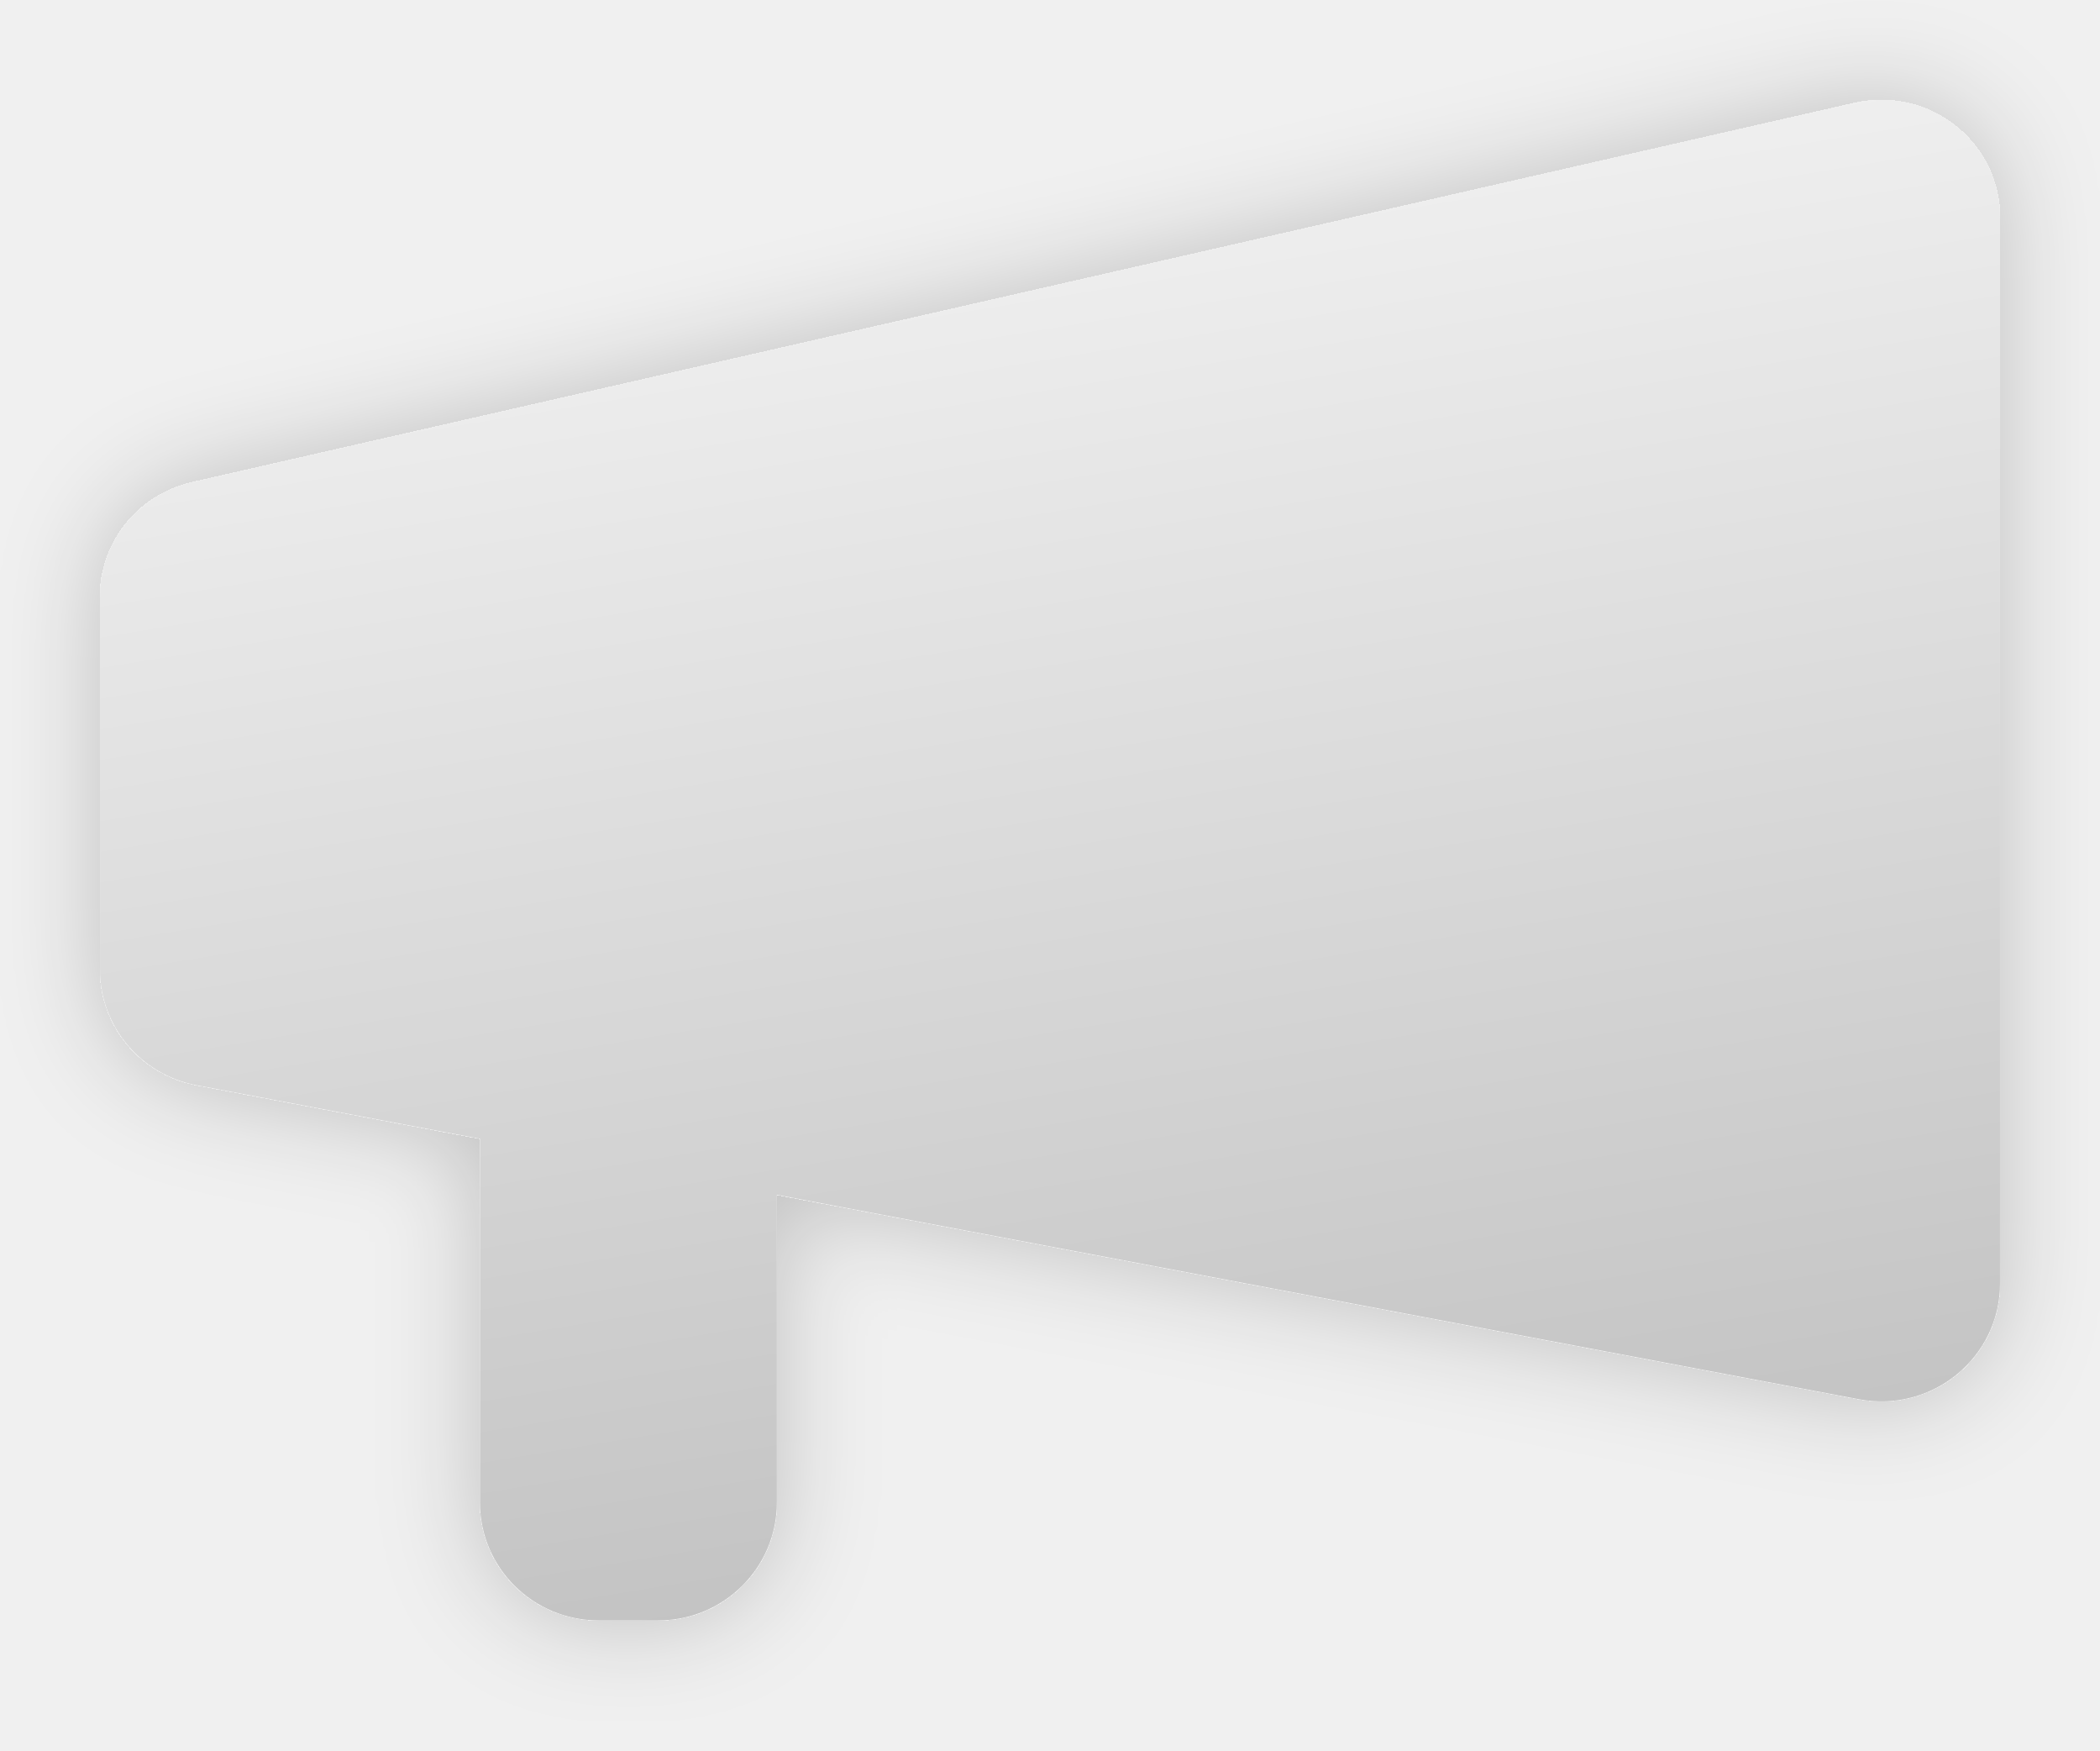
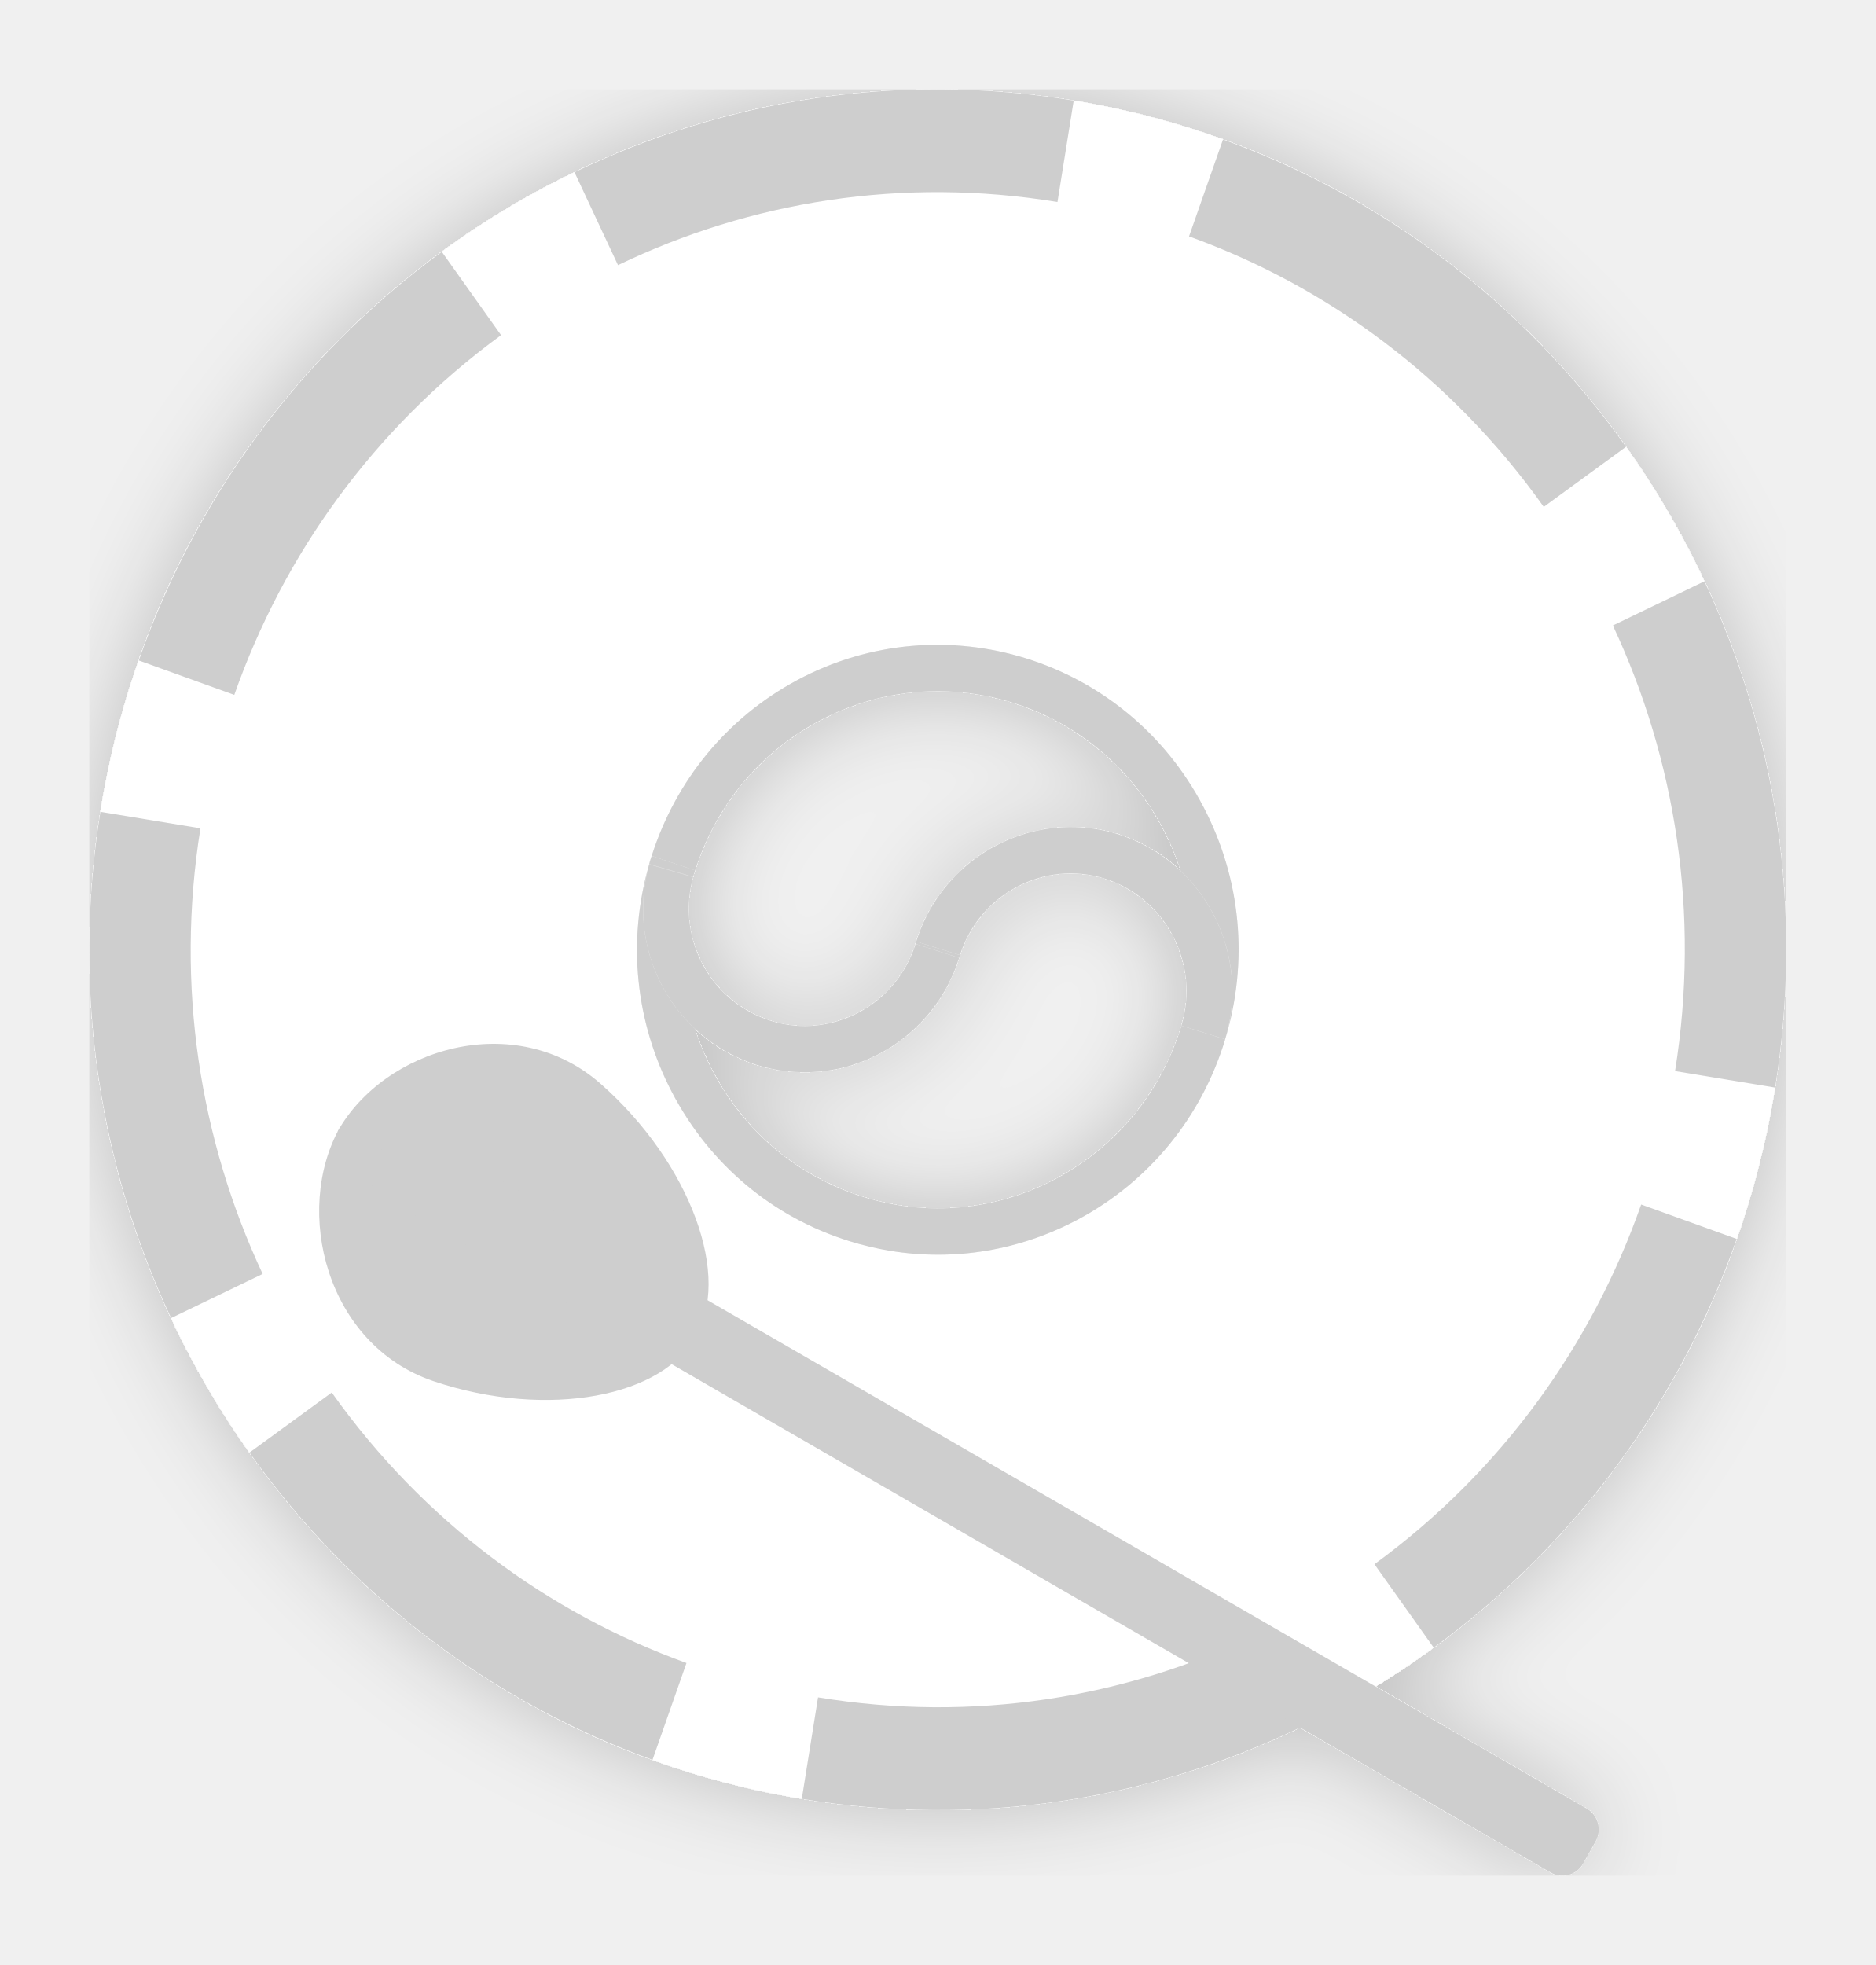
- <svg xmlns="http://www.w3.org/2000/svg" width="42" height="35" viewBox="0 0 42 35" fill="none">
-   <g filter="url(#filter0_d_167_985)">
-     <path d="M2 11.943C2 10.844 2.764 9.891 3.843 9.645L37.093 2.061C38.581 1.722 40 2.843 40 4.359V25.662C40 27.14 38.645 28.254 37.181 27.978L3.931 21.698C2.811 21.486 2 20.514 2 19.382V11.943Z" fill="url(#paint0_linear_167_985)" />
-     <path d="M9.6 20.612C9.6 19.31 10.663 18.255 11.975 18.255H13.162C14.474 18.255 15.537 19.31 15.537 20.612V30.042C15.537 31.345 14.474 32.4 13.162 32.4H11.975C10.663 32.4 9.6 31.345 9.6 30.042V20.612Z" fill="url(#paint1_linear_167_985)" />
+ <svg xmlns="http://www.w3.org/2000/svg" width="42" height="44" viewBox="0 0 42 44" fill="none">
+   <g clip-path="url(#clip0_578_10546)" filter="url(#filter0_d_578_10546)">
+     <path d="M24.045 2.252C13.689 0.546 3.93 7.676 2.248 18.177C0.566 28.678 7.598 38.573 17.954 40.278C28.311 41.983 38.069 34.854 39.751 24.353C41.433 13.852 34.401 3.957 24.045 2.252ZM27.436 23.272C26.907 25.015 25.741 26.445 24.152 27.299C22.842 28.002 21.373 28.245 19.934 28.008C19.628 27.958 19.323 27.885 19.021 27.791C17.302 27.255 15.891 26.073 15.049 24.461C14.225 22.884 14.043 21.071 14.535 19.357C14.535 19.356 14.535 19.355 14.536 19.354L14.542 19.331C14.548 19.307 14.555 19.284 14.562 19.26V19.258C14.57 19.234 14.577 19.21 14.586 19.187L14.594 19.164C15.135 17.465 16.291 16.068 17.848 15.232C21.129 13.47 25.212 14.742 26.95 18.07C27.792 19.681 27.964 21.529 27.436 23.272H27.436Z" fill="white" />
+     <path d="M14.538 19.348C14.556 19.284 14.573 19.227 14.592 19.17C14.592 19.168 14.593 19.166 14.594 19.164L14.586 19.187C14.578 19.211 14.57 19.234 14.563 19.258V19.26C14.555 19.284 14.549 19.308 14.542 19.332L14.536 19.354C14.536 19.354 14.536 19.352 14.537 19.351C14.537 19.35 14.537 19.349 14.538 19.348V19.348Z" fill="#CECECE" />
+     <path d="M24.737 19.673C23.377 19.248 21.922 20.023 21.494 21.4C21.922 20.024 23.377 19.249 24.737 19.673Z" fill="#CECECE" />
+     <path d="M21.494 21.399L21.482 21.438L21.483 21.438L21.494 21.399Z" fill="#CECECE" />
+     <path d="M17.579 23.98C17.505 23.971 17.432 23.962 17.359 23.947C17.387 23.953 17.416 23.96 17.444 23.965C17.489 23.972 17.534 23.975 17.578 23.98H17.579Z" fill="#CECECE" />
+     <path d="M14.536 19.354C14.536 19.354 14.536 19.357 14.535 19.358C14.535 19.357 14.536 19.356 14.537 19.354H14.536Z" fill="#CECECE" />
+     <path d="M17.848 15.232C16.291 16.068 15.136 17.465 14.594 19.164L15.566 19.49C15.55 19.537 15.536 19.586 15.522 19.634C15.536 19.586 15.55 19.538 15.566 19.489C16.025 18.045 17.006 16.859 18.328 16.149C19.469 15.536 20.723 15.356 21.909 15.551C23.615 15.832 25.177 16.891 26.047 18.555C26.207 18.862 26.338 19.178 26.441 19.502C26.399 19.462 26.355 19.424 26.311 19.386C27.385 20.308 27.876 21.824 27.437 23.272C27.965 21.528 27.793 19.681 26.951 18.069C25.213 14.742 21.13 13.47 17.849 15.231L17.848 15.232Z" fill="#CECECE" />
+     <path d="M20.519 21.084C21.005 19.534 22.42 18.536 23.944 18.521C22.417 18.535 21 19.536 20.519 21.084H20.519Z" fill="#CECECE" />
+     <path d="M14.537 19.351C14.537 19.351 14.536 19.353 14.536 19.354C14.536 19.354 14.536 19.352 14.537 19.351Z" fill="#CECECE" />
+     <path d="M14.538 19.348L15.522 19.632V19.633C15.536 19.585 15.55 19.537 15.566 19.489L14.594 19.164C14.594 19.164 14.592 19.168 14.592 19.17C14.573 19.226 14.556 19.283 14.538 19.347V19.348Z" fill="#CECECE" />
+     <path d="M26.458 22.967C26.879 21.578 26.107 20.1 24.737 19.673C26.107 20.101 26.879 21.578 26.458 22.967Z" fill="#CECECE" />
+     <path d="M21.483 21.438V21.439L21.479 21.448L21.483 21.438Z" fill="#CECECE" />
+     <path d="M20.517 21.093L20.505 21.131L20.513 21.102L20.517 21.092V21.093Z" fill="#CECECE" />
+     <path d="M23.945 18.521C24.306 18.517 24.674 18.568 25.038 18.681C24.675 18.568 24.307 18.517 23.945 18.521Z" fill="#CECECE" />
+     <path d="M23.672 26.382C22.324 27.106 20.779 27.254 19.322 26.799C17.863 26.345 16.668 25.342 15.954 23.975C15.796 23.673 15.666 23.361 15.564 23.041C15.584 23.06 15.607 23.076 15.629 23.095C14.616 22.195 14.15 20.766 14.536 19.357C14.044 21.071 14.226 22.883 15.05 24.461C15.892 26.073 17.303 27.256 19.022 27.791C19.323 27.885 19.628 27.957 19.935 28.008C21.373 28.244 22.842 28.002 24.153 27.299C25.742 26.445 26.909 25.015 27.437 23.272L26.458 22.967C26.01 24.445 25.021 25.658 23.673 26.381L23.672 26.382Z" fill="#CECECE" />
+     <path d="M16.796 22.662C15.737 22.093 15.188 20.851 15.521 19.633C15.521 19.636 15.521 19.637 15.52 19.639C15.187 20.851 15.737 22.092 16.796 22.662V22.662Z" fill="#CECECE" />
+     <path d="M21.479 21.447C21.468 21.481 21.454 21.513 21.443 21.547C21.454 21.513 21.469 21.481 21.479 21.447L21.479 21.447Z" fill="#CECECE" />
+     <path d="M14.538 19.348C14.538 19.348 14.537 19.35 14.537 19.351C14.537 19.35 14.537 19.349 14.538 19.348Z" fill="#CECECE" />
+     <path d="M15.628 23.095C15.684 23.145 15.742 23.193 15.802 23.24C15.842 23.272 15.882 23.302 15.924 23.332C15.987 23.378 16.053 23.42 16.12 23.462C16.162 23.487 16.202 23.514 16.245 23.538C16.32 23.581 16.399 23.619 16.478 23.656C16.516 23.674 16.553 23.694 16.592 23.711C16.711 23.763 16.834 23.81 16.961 23.85C17.067 23.883 17.174 23.909 17.28 23.932C17.307 23.937 17.333 23.943 17.36 23.947C17.433 23.961 17.506 23.971 17.579 23.98C17.627 23.986 17.674 23.993 17.721 23.997C17.79 24.003 17.858 24.005 17.927 24.007C17.973 24.008 18.018 24.011 18.063 24.01C18.135 24.009 18.206 24.004 18.276 23.999C18.318 23.996 18.361 23.995 18.403 23.99C18.483 23.981 18.561 23.968 18.641 23.954C18.685 23.946 18.73 23.939 18.774 23.93C18.867 23.909 18.96 23.887 19.051 23.859C19.106 23.842 19.159 23.821 19.212 23.802C19.263 23.785 19.313 23.768 19.363 23.748C19.421 23.725 19.477 23.698 19.533 23.671C19.576 23.651 19.619 23.633 19.661 23.611C19.72 23.581 19.776 23.548 19.833 23.515C19.871 23.493 19.909 23.471 19.946 23.448C20.004 23.412 20.059 23.373 20.114 23.333C20.148 23.309 20.182 23.285 20.215 23.259C20.27 23.217 20.324 23.172 20.377 23.127C20.407 23.101 20.437 23.074 20.466 23.047C20.519 22.999 20.57 22.949 20.62 22.897C20.647 22.869 20.673 22.841 20.699 22.812C20.748 22.758 20.796 22.702 20.842 22.645C20.866 22.616 20.889 22.585 20.911 22.554C20.956 22.495 21 22.435 21.041 22.373C21.062 22.34 21.081 22.306 21.102 22.273C21.141 22.21 21.18 22.147 21.215 22.081C21.235 22.042 21.253 22.001 21.272 21.961C21.303 21.898 21.334 21.836 21.362 21.771C21.392 21.699 21.418 21.623 21.444 21.548C21.455 21.514 21.469 21.482 21.48 21.448L20.504 21.137L20.514 21.103L20.506 21.132C20.078 22.508 18.623 23.283 17.263 22.859C17.178 22.833 17.096 22.802 17.015 22.768C16.94 22.736 16.867 22.702 16.797 22.663C15.738 22.094 15.188 20.852 15.521 19.641L14.537 19.355C14.537 19.355 14.537 19.357 14.536 19.358C14.151 20.768 14.617 22.197 15.629 23.096L15.628 23.095Z" fill="#CECECE" />
+     <path d="M26.31 19.386C26.306 19.383 26.302 19.378 26.297 19.374C26.216 19.305 26.131 19.241 26.043 19.179C26.029 19.169 26.015 19.159 26.001 19.149C25.916 19.09 25.828 19.036 25.737 18.984C25.72 18.975 25.703 18.965 25.686 18.956C25.593 18.906 25.498 18.858 25.401 18.816C25.386 18.81 25.372 18.804 25.357 18.798C25.253 18.755 25.147 18.714 25.037 18.68C24.674 18.567 24.306 18.516 23.944 18.52C22.42 18.535 21.005 19.533 20.519 21.083L21.497 21.386L21.482 21.438L21.493 21.399C21.921 20.022 23.377 19.247 24.736 19.672C26.107 20.099 26.878 21.577 26.457 22.966L27.436 23.271C27.875 21.823 27.384 20.307 26.31 19.385L26.31 19.386Z" fill="#CECECE" />
+     <path d="M15.522 19.634C15.522 19.634 15.521 19.638 15.52 19.64C15.521 19.638 15.521 19.636 15.522 19.634Z" fill="#CECECE" />
+     <path d="M14.538 19.348C14.538 19.348 14.537 19.35 14.537 19.351C14.537 19.352 14.536 19.353 14.536 19.354L15.519 19.639C15.519 19.639 15.521 19.636 15.521 19.634V19.632L14.537 19.348H14.538Z" fill="#CECECE" />
+     <path d="M20.517 21.094C20.518 21.09 20.519 21.087 20.52 21.084L20.517 21.094H20.517Z" fill="#CECECE" />
+     <path d="M20.52 21.084L20.517 21.094L20.52 21.084Z" fill="#CECECE" />
+     <path d="M21.48 21.448L21.483 21.439C21.481 21.442 21.48 21.445 21.479 21.448H21.48Z" fill="#CECECE" />
+     <path d="M20.516 21.092L20.513 21.102L20.503 21.136L21.479 21.447C21.48 21.444 21.481 21.441 21.482 21.439L21.497 21.387L20.52 21.084C20.518 21.086 20.517 21.089 20.516 21.092Z" fill="#CECECE" />
+     <path d="M20.517 21.092L20.513 21.103L20.517 21.092Z" fill="#CECECE" />
+     <path d="M24.046 2.252C20.093 1.601 16.228 2.238 12.865 3.857L13.839 5.937C16.8 4.512 20.202 3.951 23.681 4.524L24.045 2.251L24.046 2.252Z" fill="#CECECE" />
+     <path d="M36.413 10.005C34.072 6.711 30.894 4.39 27.388 3.124L26.627 5.293C29.714 6.408 32.51 8.45 34.571 11.35L36.413 10.005Z" fill="#CECECE" />
+     <path d="M39.752 24.353C40.394 20.346 39.765 16.427 38.168 13.017L36.118 14.005C37.523 17.006 38.076 20.456 37.511 23.984L39.752 24.353L39.752 24.353Z" fill="#CECECE" />
+     <path d="M32.106 36.893C35.354 34.52 37.643 31.298 38.891 27.742L36.752 26.971C35.653 30.101 33.639 32.937 30.779 35.026L32.106 36.893Z" fill="#CECECE" />
+     <path d="M17.954 40.279C21.907 40.93 25.772 40.293 29.135 38.673L28.161 36.594C25.2 38.019 21.798 38.58 18.319 38.007L17.955 40.28L17.954 40.279Z" fill="#CECECE" />
+     <path d="M5.587 32.526C7.928 35.82 11.106 38.141 14.612 39.407L15.373 37.238C12.286 36.123 9.49 34.081 7.429 31.181L5.587 32.526Z" fill="#CECECE" />
+     <path d="M2.248 18.177C1.606 22.185 2.235 26.104 3.832 29.514L5.882 28.526C4.477 25.525 3.924 22.075 4.489 18.547L2.248 18.178L2.248 18.177Z" fill="#CECECE" />
+     <path d="M9.894 5.638C6.646 8.011 4.357 11.233 3.108 14.789L5.247 15.56C6.347 12.43 8.361 9.594 11.221 7.505L9.894 5.638H9.894Z" fill="#CECECE" />
+     <path d="M15.553 29.953C16.404 28.631 15.475 26.055 13.454 24.271C11.538 22.581 8.609 23.47 7.562 25.333L15.553 29.953Z" fill="#CECECE" />
+     <path d="M15.602 29.866C14.913 31.282 12.254 31.784 9.711 30.928C7.3 30.117 6.564 27.109 7.611 25.246L15.602 29.866Z" fill="#CECECE" />
+     <path d="M35.534 40.498L9.371 25.372C9.117 25.225 8.793 25.315 8.648 25.573L8.368 26.071C8.223 26.328 8.312 26.657 8.566 26.803L34.729 41.929C34.983 42.076 35.307 41.986 35.452 41.728L35.732 41.231C35.877 40.973 35.788 40.645 35.534 40.498Z" fill="#CECECE" />
  </g>
  <defs>
-     <filter id="filter0_d_167_985" x="0" y="0" width="42" height="34.4" filterUnits="userSpaceOnUse" color-interpolation-filters="sRGB">
+     <filter id="filter0_d_578_10546" x="0" y="0" width="42" height="44" filterUnits="userSpaceOnUse" color-interpolation-filters="sRGB">
      <feFlood flood-opacity="0" result="BackgroundImageFix" />
      <feColorMatrix in="SourceAlpha" type="matrix" values="0 0 0 0 0 0 0 0 0 0 0 0 0 0 0 0 0 0 127 0" result="hardAlpha" />
      <feOffset />
      <feGaussianBlur stdDeviation="1" />
      <feComposite in2="hardAlpha" operator="out" />
      <feColorMatrix type="matrix" values="0 0 0 0 0 0 0 0 0 0 0 0 0 0 0 0 0 0 0.2 0" />
-       <feBlend mode="normal" in2="BackgroundImageFix" result="effect1_dropShadow_167_985" />
-       <feBlend mode="normal" in="SourceGraphic" in2="effect1_dropShadow_167_985" result="shape" />
+       <feBlend mode="normal" in2="BackgroundImageFix" result="effect1_dropShadow_578_10546" />
+       <feBlend mode="normal" in="SourceGraphic" in2="effect1_dropShadow_578_10546" result="shape" />
    </filter>
-     <linearGradient id="paint0_linear_167_985" x1="13.4" y1="2" x2="18.779" y2="34.789" gradientUnits="userSpaceOnUse">
-       <stop stop-color="#F5F5F5" />
-       <stop offset="1" stop-color="#BEBEBE" />
-     </linearGradient>
-     <linearGradient id="paint1_linear_167_985" x1="13.4" y1="2" x2="18.779" y2="34.789" gradientUnits="userSpaceOnUse">
-       <stop stop-color="#F5F5F5" />
-       <stop offset="1" stop-color="#BEBEBE" />
-     </linearGradient>
+     <clipPath id="clip0_578_10546">
+       <rect width="38" height="40" fill="white" transform="translate(2 2)" />
+     </clipPath>
  </defs>
</svg>
